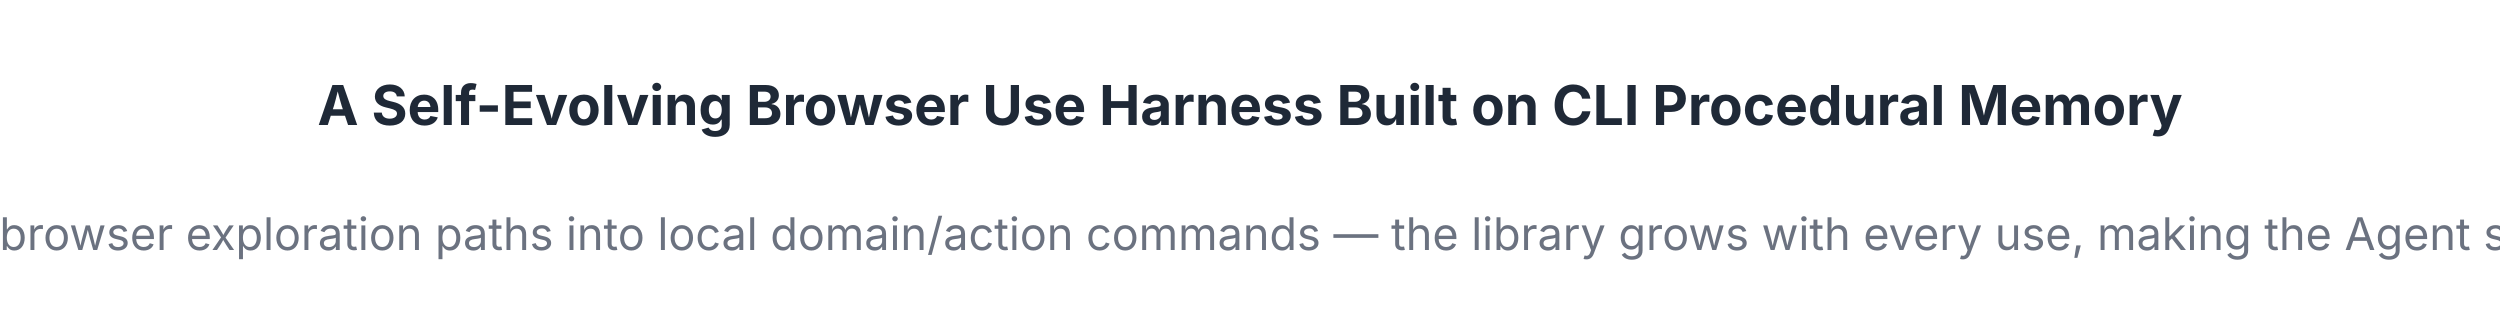
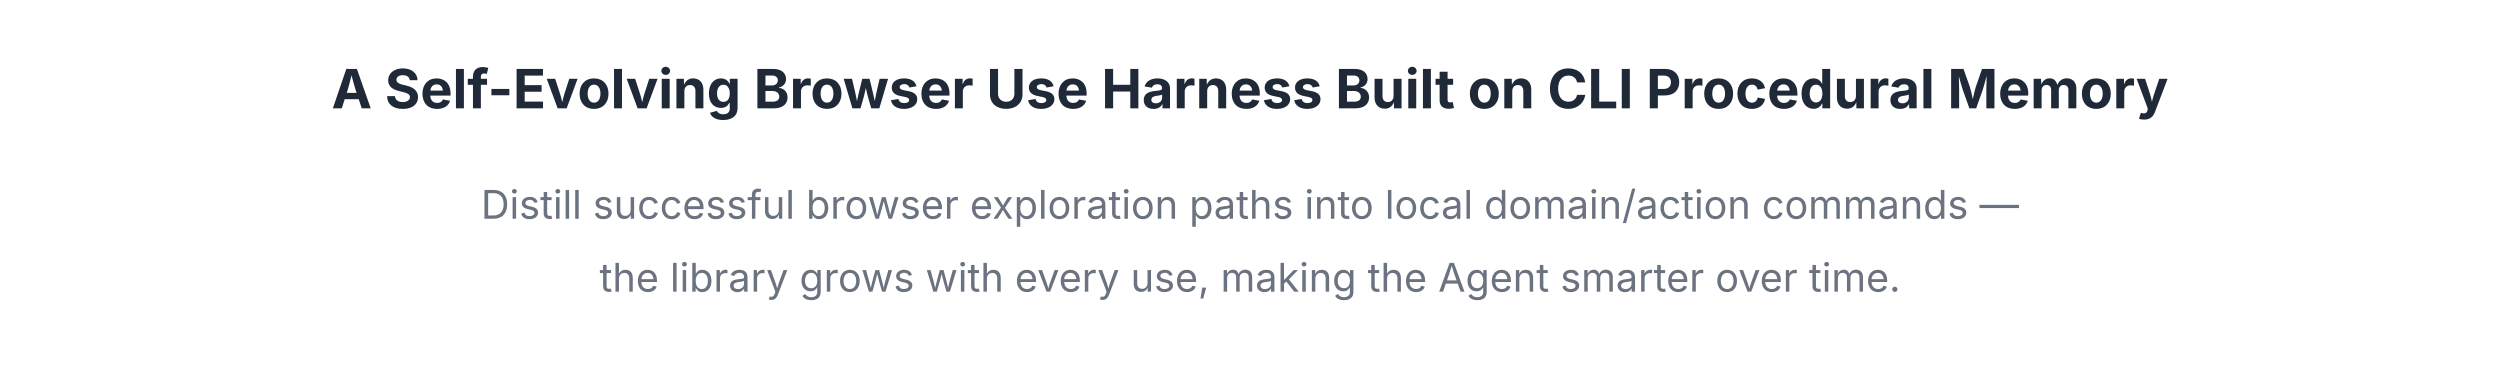
- <svg xmlns="http://www.w3.org/2000/svg" width="1000" height="130" viewBox="0 0 1000 130">
-   <text x="500" y="50" text-anchor="middle" font-family="system-ui, -apple-system, sans-serif" font-size="22" font-weight="700" fill="#1f2937">
+ <svg xmlns="http://www.w3.org/2000/svg" width="1200" height="180" viewBox="0 0 1200 180">
+   <text x="600" y="52" text-anchor="middle" font-family="system-ui, -apple-system, sans-serif" font-size="26" font-weight="700" fill="#1f2937">
    A Self-Evolving Browser Use Harness Built on CLI Procedural Memory
  </text>
-   <text x="500" y="100" text-anchor="middle" font-family="system-ui, -apple-system, sans-serif" font-size="18" fill="#6b7280">
-     Distill successful browser exploration paths into local domain/action commands — the library grows with every use, making the Agent smarter over time.
+   <text x="600" y="105" text-anchor="middle" font-family="system-ui, -apple-system, sans-serif" font-size="19" fill="#6b7280">
+     Distill successful browser exploration paths into local domain/action commands —
+   </text>
+   <text x="600" y="140" text-anchor="middle" font-family="system-ui, -apple-system, sans-serif" font-size="19" fill="#6b7280">
+     the library grows with every use, making the Agent smarter over time.
  </text>
</svg>
